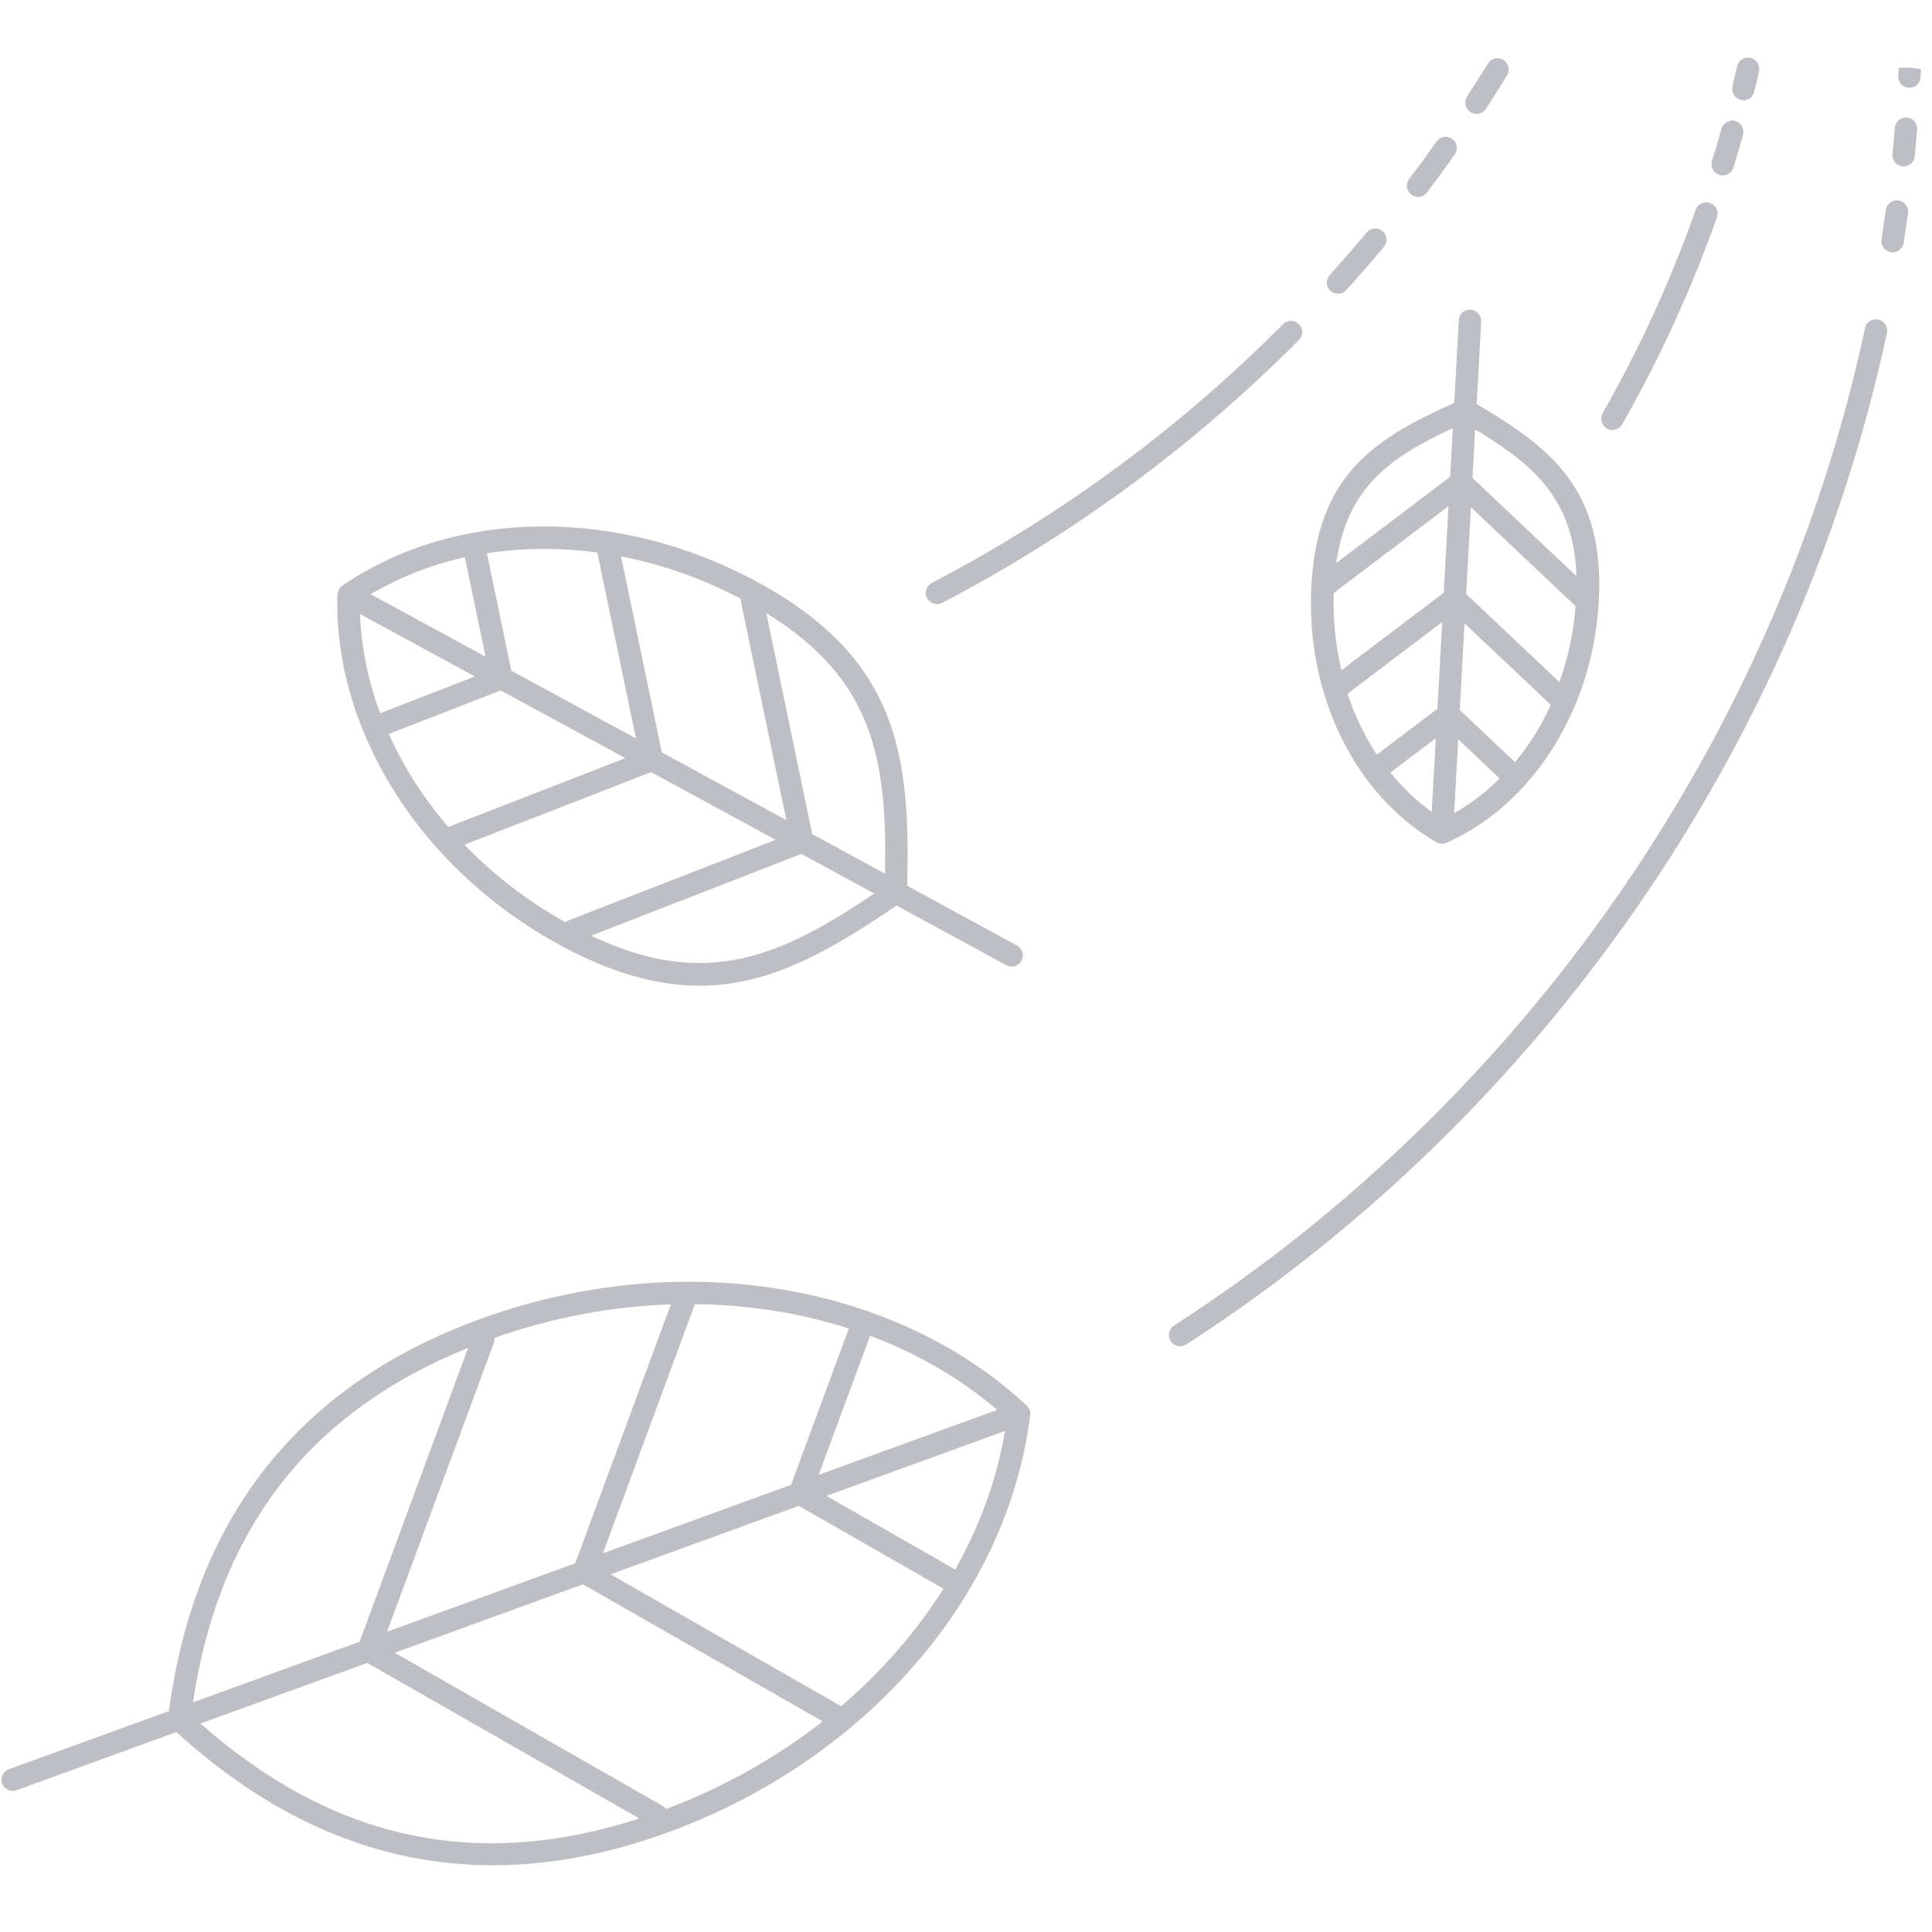
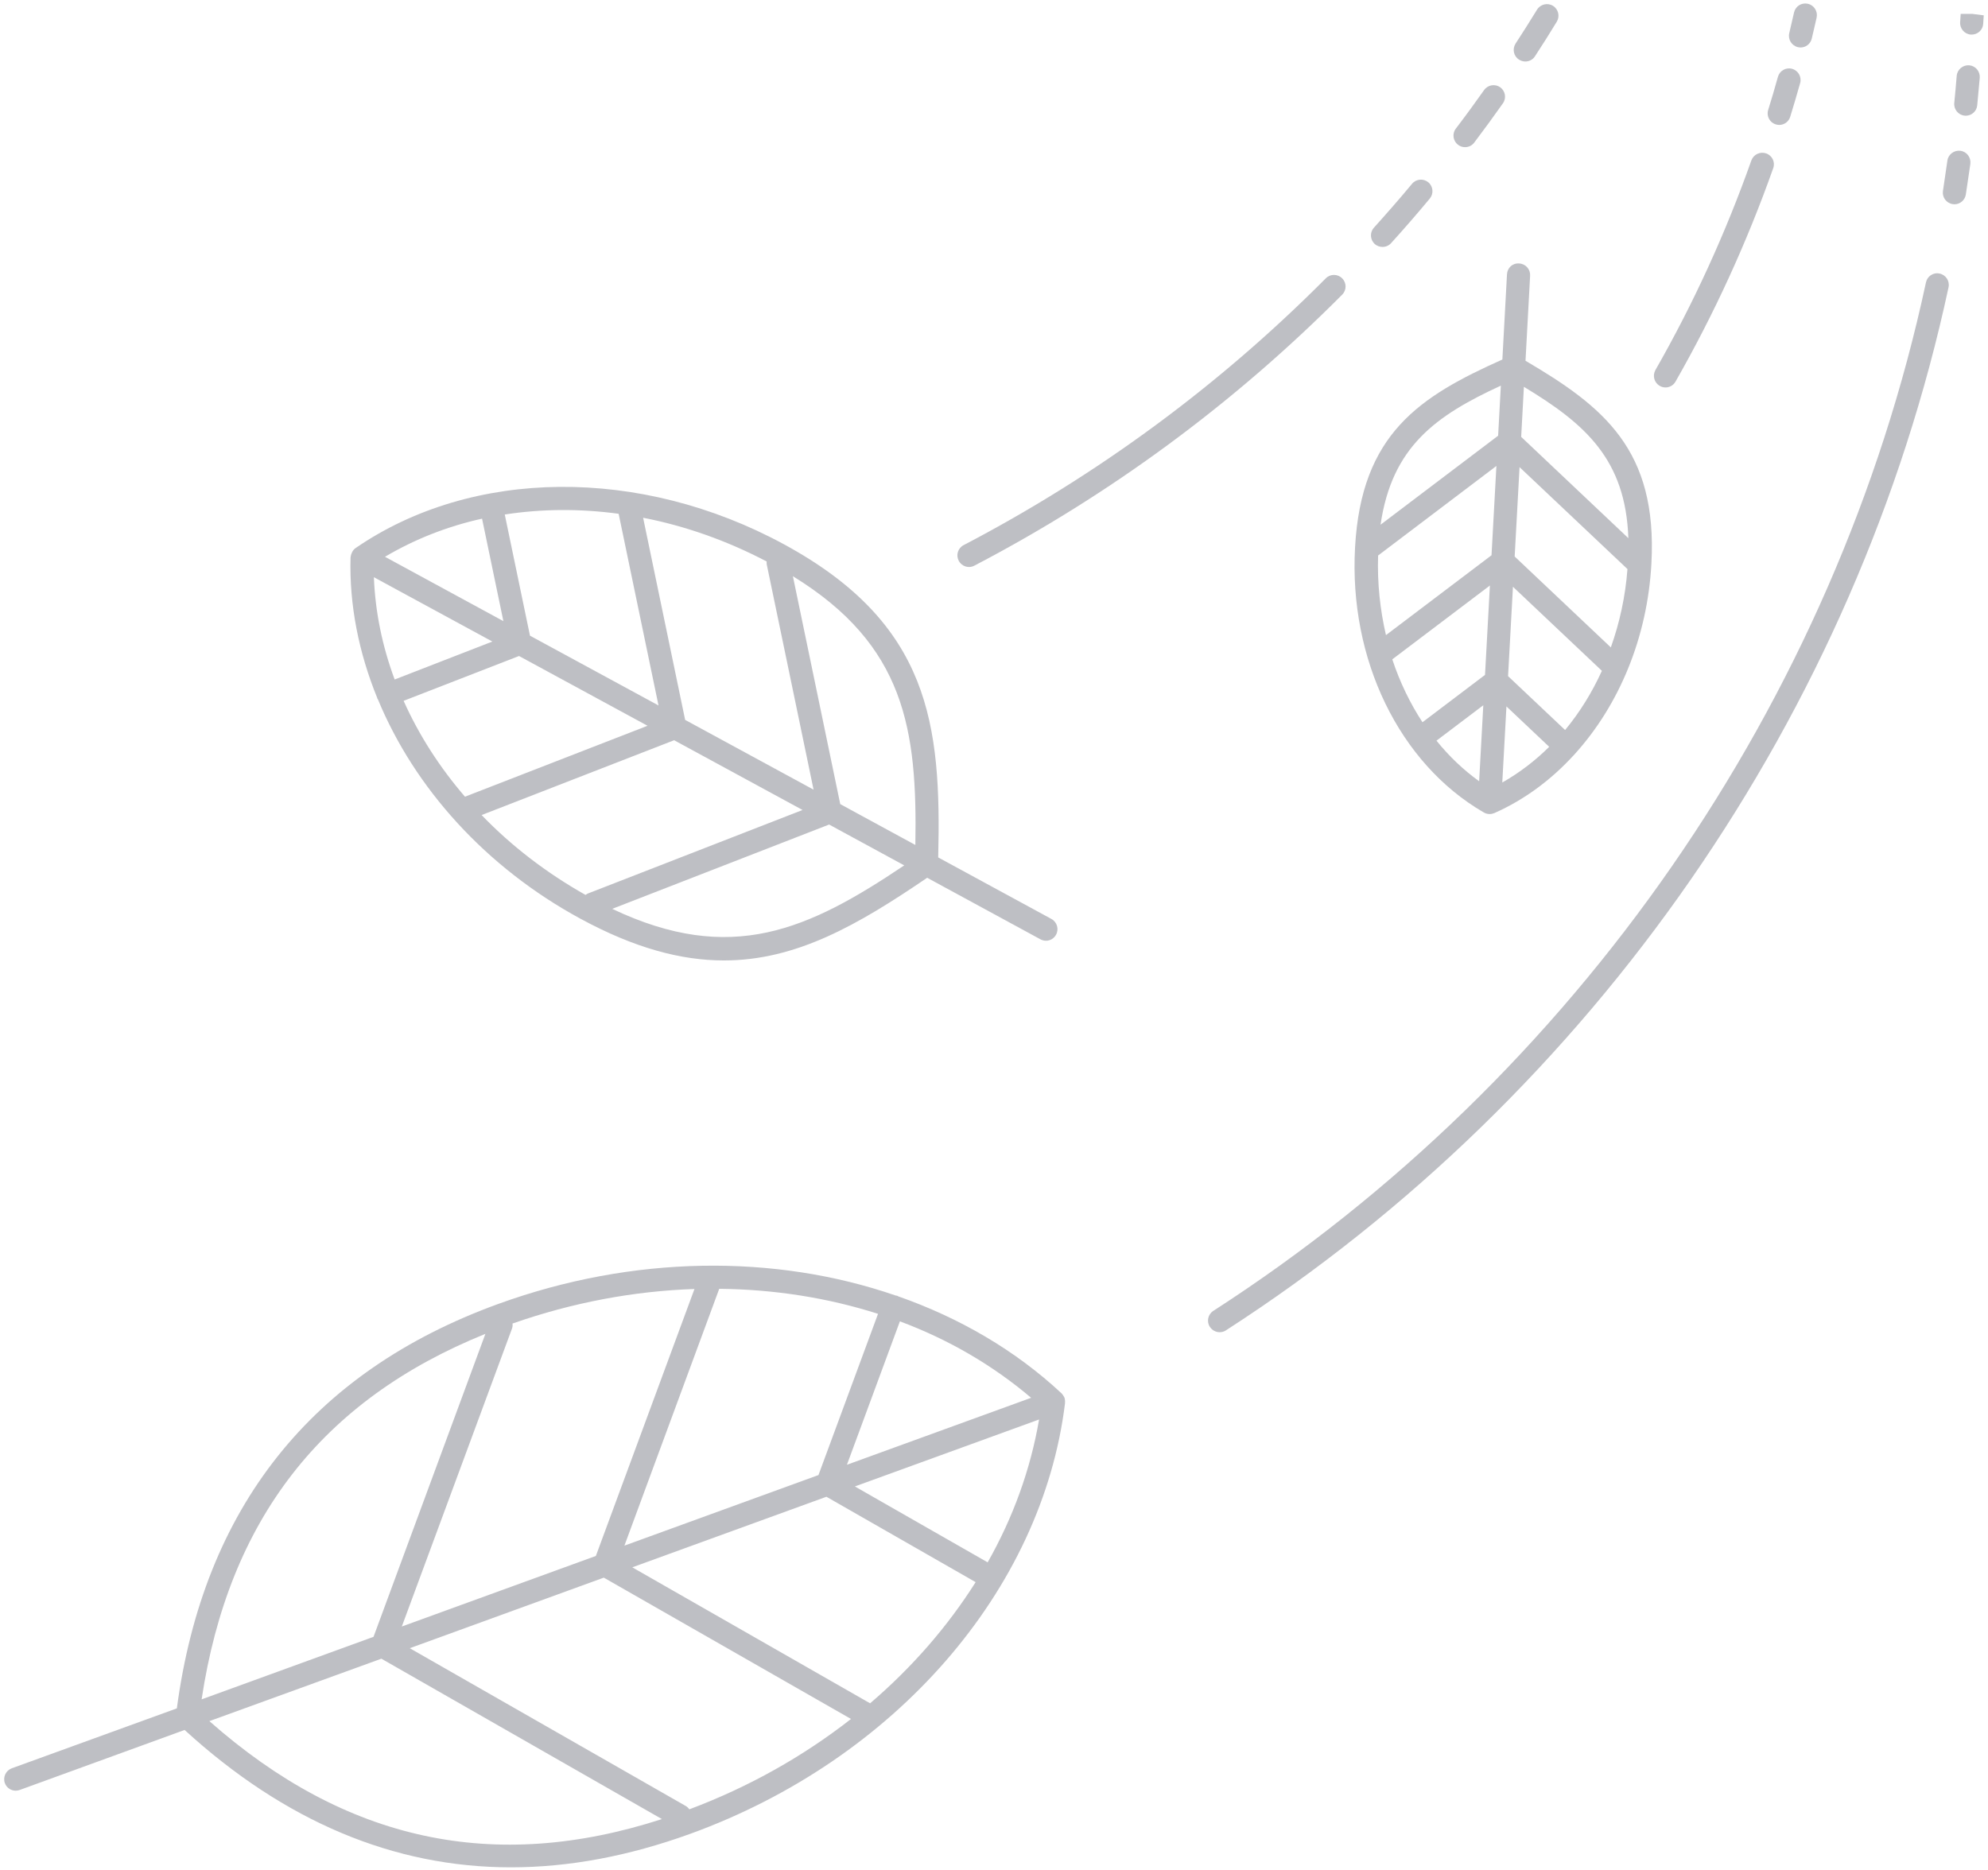
- <svg xmlns="http://www.w3.org/2000/svg" width="144" height="144" viewBox="0 0 124 117" fill="none">
-   <path d="M23.311 43.42C23.317 43.437 23.317 43.454 23.323 43.471C23.328 43.488 23.345 43.493 23.351 43.505C25.629 49.028 30.067 53.973 35.968 57.173C39.337 59.001 42.234 59.766 44.889 59.766C49.406 59.766 53.236 57.55 57.54 54.62L64.588 58.45C64.695 58.507 64.813 58.54 64.931 58.54C65.184 58.54 65.431 58.405 65.561 58.163C65.752 57.815 65.623 57.376 65.274 57.185L58.226 53.354C58.423 45.08 57.725 38.807 48.63 33.864C39.691 29.009 29.223 29.105 21.961 34.1C21.854 34.173 21.786 34.269 21.736 34.381C21.725 34.404 21.719 34.426 21.708 34.449C21.685 34.505 21.668 34.561 21.663 34.623C21.663 34.64 21.651 34.657 21.651 34.673C21.567 37.638 22.163 40.602 23.311 43.42L23.311 43.42ZM29.836 32.266L31.164 38.645L23.795 34.64C25.646 33.543 27.682 32.744 29.836 32.266L29.836 32.266ZM47.55 35.09L50.469 49.135L42.476 44.793L39.86 32.209C42.465 32.716 45.064 33.627 47.55 34.932C47.55 34.983 47.538 35.039 47.55 35.089L47.55 35.09ZM36.412 55.604C36.362 55.626 36.322 55.66 36.277 55.688C33.831 54.31 31.648 52.628 29.809 50.716L41.79 46.058L49.783 50.401L36.412 55.604ZM28.774 49.574C27.187 47.734 25.899 45.721 24.954 43.606L32.137 40.816L40.136 45.158L28.774 49.574ZM23.104 35.91L30.478 39.916L24.397 42.278C23.627 40.208 23.188 38.065 23.104 35.91L23.104 35.91ZM37.937 56.554L51.437 51.306L56.111 53.849C50.143 57.859 45.334 60.07 37.937 56.554H37.937ZM56.804 52.578L52.13 50.035L49.182 35.849C56.163 40.141 56.928 45.383 56.804 52.577V52.578ZM38.337 31.962L40.818 43.893L32.819 39.551L31.25 32.008C33.545 31.653 35.93 31.636 38.337 31.963L38.337 31.962Z" fill="#BEBFC4" />
-   <path d="M92.157 50.54H92.162C92.173 50.546 92.179 50.552 92.19 50.557C92.303 50.625 92.427 50.653 92.55 50.653C92.646 50.653 92.747 50.63 92.843 50.591C94.71 49.764 96.381 48.521 97.793 46.974C97.804 46.963 97.815 46.963 97.821 46.952C97.832 46.94 97.838 46.923 97.849 46.912C100.605 43.869 102.366 39.661 102.613 35.066C103.002 27.978 99.632 25.29 94.778 22.438L95.065 17.139C95.087 16.74 94.783 16.402 94.384 16.38C93.951 16.352 93.647 16.661 93.625 17.06L93.338 22.359C88.202 24.66 84.557 26.966 84.169 34.059C83.781 41.023 86.914 47.486 92.157 50.54L92.157 50.54ZM89.237 46.085L92.151 43.88L91.892 48.611C90.908 47.902 90.019 47.053 89.237 46.085L89.237 46.085ZM86.487 41.023L92.562 36.427L92.258 41.99L88.365 44.938C87.589 43.751 86.954 42.435 86.487 41.023H86.487ZM85.603 34.56L92.967 28.985L92.663 34.543L86.093 39.515C85.727 37.935 85.547 36.27 85.603 34.56H85.603ZM100.088 40.28L94.103 34.622L94.407 29.058L101.124 35.403C100.994 37.113 100.634 38.75 100.089 40.28L100.088 40.28ZM97.242 45.422L93.693 42.069L93.996 36.506L99.532 41.737C98.918 43.087 98.148 44.33 97.242 45.422H97.242ZM93.333 48.69L93.591 43.953L96.252 46.468C95.369 47.345 94.39 48.088 93.333 48.69H93.333ZM101.18 33.48L94.508 27.175L94.677 24.058C98.491 26.359 101.011 28.575 101.18 33.48H101.18ZM93.243 23.985L93.074 27.102L85.756 32.642C86.465 27.771 89.21 25.847 93.243 23.985L93.243 23.985Z" fill="#BEBFC4" />
-   <path d="M66.113 87.131C66.107 87.097 66.107 87.052 66.096 87.024C66.09 87.013 66.096 87.007 66.09 86.996C66.085 86.985 66.079 86.979 66.079 86.974C66.062 86.945 66.045 86.917 66.028 86.884C66.006 86.85 65.989 86.811 65.961 86.782C65.944 86.766 65.933 86.754 65.922 86.737C65.916 86.732 65.916 86.721 65.91 86.721C63.03 84.032 59.554 82.012 55.735 80.674C55.712 80.662 55.695 80.645 55.673 80.64C55.645 80.629 55.611 80.629 55.577 80.623C48.062 78.03 39.226 78.103 30.832 81.152C19.222 85.376 12.505 93.847 10.841 106.323L0.569 110.052C0.198 110.187 0.001 110.604 0.136 110.975C0.243 111.267 0.519 111.447 0.811 111.447C0.896 111.447 0.974 111.43 1.059 111.402L11.325 107.667C17.54 113.348 24.335 116.217 31.631 116.217C35.243 116.217 38.972 115.52 42.814 114.125C55.543 109.495 64.689 98.976 66.119 87.328C66.119 87.317 66.113 87.311 66.119 87.3V87.243C66.13 87.21 66.119 87.17 66.113 87.131L66.113 87.131ZM61.303 97.234L53.04 92.509L64.504 88.341C63.975 91.434 62.89 94.438 61.303 97.234L61.303 97.234ZM64.009 86.99L52.545 91.159L55.842 82.232C58.862 83.357 61.619 84.96 64.009 86.99H64.009ZM54.48 81.765L50.773 91.8L38.697 96.193L44.597 80.206C48.034 80.24 51.37 80.769 54.48 81.764L54.48 81.765ZM42.505 112.394L25.337 102.578L37.414 98.185L52.799 106.982C49.846 109.294 46.454 111.212 42.736 112.607C42.679 112.529 42.606 112.45 42.505 112.394L42.505 112.394ZM31.699 82.682C31.738 82.581 31.744 82.474 31.733 82.367C35.485 81.051 39.315 80.342 43.056 80.218L36.919 96.835L24.842 101.228L31.699 82.682ZM30.045 83.008L23.082 101.869L12.383 105.762C14.065 94.591 19.864 87.127 30.046 83.008L30.045 83.008ZM12.866 107.117L23.571 103.23L41.031 113.214C30.585 116.595 21.343 114.604 12.866 107.117H12.866ZM53.985 106.009C53.985 106.003 53.985 106.003 53.98 106.003L39.187 97.543L51.269 93.15L60.556 98.466C58.812 101.227 56.596 103.776 53.986 106.009L53.985 106.009Z" fill="#BEBFC4" />
-   <path d="M60.144 35.275C60.256 35.275 60.369 35.247 60.475 35.191C68.919 30.781 76.625 25.099 83.369 18.321C83.65 18.04 83.65 17.584 83.363 17.303C83.082 17.022 82.626 17.022 82.345 17.309C75.707 23.985 68.119 29.571 59.806 33.913C59.452 34.099 59.317 34.532 59.502 34.886C59.632 35.134 59.885 35.275 60.143 35.275L60.144 35.275Z" fill="#BEBFC4" />
-   <path d="M85.878 15.352C86.075 15.352 86.272 15.273 86.412 15.115C87.234 14.21 88.038 13.282 88.82 12.342C89.073 12.039 89.034 11.583 88.73 11.33C88.426 11.077 87.97 11.116 87.717 11.42C86.947 12.348 86.154 13.253 85.344 14.153C85.079 14.446 85.102 14.902 85.394 15.171C85.529 15.29 85.704 15.351 85.878 15.351L85.878 15.352Z" fill="#BEBFC4" />
-   <path d="M91.014 9.14C91.234 9.14 91.448 9.045 91.588 8.854C92.196 8.049 92.792 7.234 93.371 6.412C93.602 6.086 93.523 5.642 93.203 5.411C92.882 5.186 92.432 5.259 92.201 5.586C91.628 6.396 91.043 7.2 90.441 7.987C90.199 8.302 90.266 8.758 90.581 8.994C90.711 9.096 90.863 9.141 91.014 9.141L91.014 9.14Z" fill="#BEBFC4" />
-   <path d="M94.373 3.691C94.497 3.769 94.632 3.809 94.767 3.809C95.003 3.809 95.234 3.696 95.369 3.482C95.83 2.774 96.286 2.059 96.724 1.334C96.933 0.996 96.826 0.552 96.488 0.344C96.151 0.136 95.706 0.242 95.498 0.58C95.059 1.294 94.615 1.997 94.159 2.695C93.946 3.033 94.036 3.477 94.373 3.691L94.373 3.691Z" fill="#BEBFC4" />
-   <path d="M120.556 17.01C120.151 16.92 119.786 17.174 119.701 17.562C114.093 43.685 97.927 67.017 75.348 81.58C75.016 81.793 74.915 82.243 75.134 82.575C75.275 82.789 75.505 82.907 75.742 82.907C75.876 82.907 76.011 82.874 76.13 82.795C99.019 68.023 115.414 44.36 121.107 17.865C121.191 17.477 120.944 17.095 120.555 17.01L120.556 17.01Z" fill="#BEBFC4" />
-   <path d="M121.844 9.366C121.462 9.316 121.085 9.586 121.034 9.98C120.944 10.61 120.854 11.234 120.759 11.864C120.697 12.258 120.967 12.623 121.361 12.685C121.4 12.691 121.434 12.697 121.473 12.697C121.822 12.697 122.126 12.443 122.182 12.089C122.278 11.453 122.373 10.818 122.463 10.182C122.514 9.783 122.238 9.417 121.844 9.366V9.366Z" fill="#BEBFC4" />
-   <path d="M122.391 4.045C122.003 4.017 121.648 4.304 121.614 4.703C121.569 5.265 121.519 5.828 121.463 6.391C121.423 6.784 121.71 7.139 122.104 7.178C122.132 7.178 122.154 7.184 122.177 7.184C122.543 7.184 122.858 6.908 122.891 6.537C122.948 5.969 122.998 5.395 123.049 4.821C123.077 4.422 122.784 4.079 122.391 4.045V4.045Z" fill="#BEBFC4" />
-   <path d="M122.583 0.845H121.863L121.829 1.362C121.801 1.756 122.099 2.105 122.493 2.133H122.549C122.92 2.133 123.241 1.846 123.263 1.463L123.297 0.935L122.583 0.845Z" fill="#BEBFC4" />
-   <path d="M103.136 24.003C103.249 24.07 103.372 24.098 103.491 24.098C103.738 24.098 103.986 23.969 104.115 23.733C106.517 19.525 108.564 15.059 110.196 10.447C110.331 10.07 110.128 9.659 109.757 9.53C109.38 9.4 108.969 9.591 108.834 9.968C107.231 14.496 105.223 18.89 102.861 23.018C102.669 23.367 102.788 23.806 103.136 24.003L103.136 24.003Z" fill="#BEBFC4" />
-   <path d="M110.358 7.723C110.431 7.746 110.499 7.757 110.566 7.757C110.876 7.757 111.157 7.56 111.253 7.251C111.466 6.553 111.675 5.856 111.871 5.153C111.978 4.77 111.753 4.371 111.371 4.264C110.988 4.157 110.595 4.382 110.488 4.765C110.296 5.456 110.094 6.143 109.88 6.829C109.762 7.206 109.976 7.611 110.358 7.723L110.358 7.723Z" fill="#BEBFC4" />
-   <path d="M111.726 2.914C111.783 2.925 111.839 2.937 111.895 2.937C112.221 2.937 112.514 2.717 112.593 2.385C112.694 1.947 112.801 1.513 112.896 1.075C112.981 0.687 112.739 0.304 112.351 0.214C111.946 0.13 111.58 0.372 111.49 0.76C111.394 1.193 111.293 1.62 111.192 2.048C111.102 2.43 111.338 2.818 111.726 2.914V2.914Z" fill="#BEBFC4" />
+ <svg xmlns="http://www.w3.org/2000/svg" width="354" height="333" viewBox="0 0 354 333" fill="none">
+   <path d="M67.171 124.285C67.187 124.334 67.187 124.382 67.203 124.43C67.219 124.478 67.267 124.494 67.283 124.527C73.801 140.331 86.499 154.477 103.382 163.635C113.022 168.865 121.31 171.054 128.906 171.054C141.829 171.054 152.789 164.713 165.101 156.328L185.267 167.288C185.572 167.449 185.91 167.546 186.248 167.546C186.972 167.546 187.681 167.159 188.051 166.467C188.598 165.47 188.228 164.214 187.23 163.667L167.065 152.707C167.628 129.033 165.632 111.087 139.609 96.943C114.036 83.054 84.083 83.328 63.306 97.619C63 97.828 62.807 98.102 62.662 98.423C62.63 98.488 62.614 98.552 62.582 98.617C62.517 98.778 62.469 98.938 62.453 99.115C62.453 99.164 62.421 99.212 62.421 99.26C62.18 107.742 63.886 116.223 67.168 124.286L67.171 124.285ZM85.839 92.371L89.637 110.622L68.555 99.163C73.85 96.025 79.675 93.74 85.839 92.372L85.839 92.371ZM136.519 100.45L144.872 140.636L122.003 128.212L114.519 92.21C121.97 93.659 129.406 96.266 136.519 99.999C136.519 100.144 136.487 100.305 136.519 100.45L136.519 100.45ZM104.654 159.144C104.509 159.208 104.396 159.305 104.267 159.385C97.267 155.442 91.022 150.63 85.76 145.158L120.039 131.833L142.908 144.257L104.654 159.144ZM82.798 141.891C78.26 136.629 74.574 130.867 71.871 124.816L92.423 116.833L115.308 129.258L82.798 141.891ZM66.576 102.799L87.675 114.258L70.277 121.017C68.072 115.095 66.817 108.963 66.576 102.799L66.576 102.799ZM109.016 161.864L147.641 146.848L161.015 154.123C143.939 165.598 130.179 171.922 109.016 161.864H109.016ZM162.996 150.486L149.622 143.211L141.189 102.623C161.161 114.902 163.35 129.902 162.996 150.485V150.486ZM110.161 91.504L117.259 125.639L94.373 113.214L89.883 91.633C96.45 90.619 103.273 90.57 110.162 91.504L110.161 91.504Z" fill="#BEBFC4" />
+   <path d="M264.145 144.658H264.161C264.193 144.675 264.209 144.691 264.241 144.707C264.563 144.9 264.917 144.98 265.271 144.98C265.545 144.98 265.835 144.916 266.108 144.803C271.451 142.437 276.231 138.881 280.271 134.455C280.303 134.423 280.335 134.423 280.351 134.391C280.383 134.359 280.399 134.31 280.432 134.278C288.318 125.571 293.355 113.533 294.063 100.384C295.174 80.106 285.533 72.413 271.645 64.254L272.465 49.094C272.53 47.951 271.661 46.986 270.518 46.921C269.279 46.841 268.41 47.726 268.345 48.868L267.525 64.029C252.831 70.611 242.402 77.21 241.292 97.504C240.181 117.428 249.145 135.92 264.145 144.657L264.145 144.658ZM255.792 131.912L264.129 125.603L263.388 139.138C260.572 137.111 258.029 134.681 255.792 131.912L255.792 131.912ZM247.922 117.428L265.304 104.279L264.435 120.196L253.298 128.629C251.077 125.233 249.258 121.467 247.923 117.428H247.922ZM245.396 98.936L266.462 82.987L265.593 98.888L246.796 113.114C245.75 108.592 245.235 103.828 245.396 98.936H245.396ZM286.839 115.303L269.715 99.113L270.584 83.196L289.8 101.35C289.43 106.242 288.4 110.926 286.839 115.303L286.839 115.303ZM278.695 130.013L268.54 120.421L269.409 104.504L285.246 119.472C283.491 123.334 281.287 126.891 278.696 130.013H278.695ZM267.51 139.363L268.25 125.812L275.863 133.006C273.336 135.517 270.536 137.641 267.511 139.363H267.51ZM289.961 95.848L270.874 77.807L271.357 68.891C282.268 75.473 289.478 81.814 289.961 95.848H289.961ZM267.253 68.681L266.77 77.598L245.832 93.45C247.86 79.513 255.713 74.009 267.253 68.682L267.253 68.681Z" fill="#BEBFC4" />
+   <path d="M189.63 249.348C189.614 249.252 189.614 249.123 189.582 249.042C189.566 249.01 189.582 248.994 189.566 248.962C189.55 248.93 189.533 248.914 189.533 248.897C189.485 248.817 189.437 248.737 189.389 248.64C189.324 248.543 189.276 248.431 189.196 248.35C189.147 248.302 189.115 248.27 189.083 248.222C189.067 248.205 189.067 248.173 189.051 248.173C180.811 240.48 170.865 234.703 159.937 230.873C159.873 230.84 159.824 230.792 159.76 230.776C159.68 230.744 159.583 230.744 159.486 230.728C137.985 223.308 112.704 223.518 88.688 232.241C55.471 244.327 36.253 268.564 31.491 304.258L2.103 314.928C1.041 315.314 0.478 316.505 0.864 317.567C1.17 318.404 1.958 318.919 2.795 318.919C3.037 318.919 3.262 318.871 3.504 318.791L32.875 308.104C50.658 324.359 70.1 332.567 90.975 332.567C101.307 332.567 111.977 330.571 122.969 326.58C159.389 313.335 185.556 283.237 189.647 249.911C189.647 249.879 189.631 249.863 189.647 249.83V249.669C189.679 249.573 189.647 249.46 189.631 249.348L189.63 249.348ZM175.87 278.252L152.228 264.734L185.027 252.808C183.514 261.66 180.408 270.254 175.87 278.253L175.87 278.252ZM183.611 248.946L150.812 260.871L160.243 235.33C168.886 238.549 176.772 243.136 183.612 248.946H183.611ZM156.348 233.995L145.743 262.706L111.189 275.275L128.072 229.535C137.905 229.632 147.449 231.144 156.349 233.993L156.348 233.995ZM122.085 321.627L72.966 293.543L107.519 280.974L151.537 306.145C143.088 312.759 133.384 318.247 122.746 322.238C122.585 322.013 122.375 321.788 122.086 321.627L122.085 321.627ZM91.169 236.619C91.281 236.329 91.297 236.023 91.265 235.718C102 231.952 112.959 229.924 123.662 229.57L106.104 277.111L71.551 289.68L91.169 236.619ZM86.437 237.552L66.513 291.516L35.903 302.653C40.715 270.691 57.308 249.336 86.439 237.553L86.437 237.552ZM37.286 306.529L67.912 295.409L117.867 323.975C87.981 333.648 61.538 327.95 37.284 306.529H37.286ZM154.932 303.359C154.932 303.343 154.932 303.343 154.916 303.343L112.591 279.138L147.161 266.569L173.731 281.777C168.742 289.679 162.401 296.97 154.934 303.359L154.932 303.359Z" fill="#BEBFC4" />
+   <path d="M172.554 100.982C172.876 100.982 173.197 100.902 173.503 100.741C197.66 88.123 219.709 71.869 239.003 52.475C239.808 51.67 239.808 50.367 238.987 49.562C238.182 48.757 236.879 48.757 236.074 49.578C217.083 68.681 195.373 84.662 171.588 97.086C170.574 97.617 170.188 98.856 170.719 99.87C171.089 100.578 171.813 100.98 172.553 100.98L172.554 100.982Z" fill="#BEBFC4" />
+   <path d="M246.181 43.978C246.745 43.978 247.308 43.752 247.71 43.302C250.06 40.711 252.361 38.055 254.598 35.367C255.323 34.498 255.21 33.195 254.341 32.471C253.472 31.747 252.168 31.859 251.444 32.728C249.239 35.384 246.97 37.975 244.653 40.55C243.896 41.386 243.961 42.69 244.797 43.462C245.184 43.8 245.683 43.977 246.182 43.977L246.181 43.978Z" fill="#BEBFC4" />
+   <path d="M260.877 26.209C261.505 26.209 262.116 25.935 262.519 25.388C264.257 23.087 265.963 20.753 267.62 18.403C268.28 17.47 268.055 16.198 267.138 15.539C266.22 14.895 264.933 15.104 264.273 16.038C262.631 18.355 260.958 20.656 259.235 22.91C258.543 23.811 258.736 25.114 259.638 25.79C260.008 26.08 260.442 26.209 260.877 26.209L260.877 26.209Z" fill="#BEBFC4" />
+   <path d="M270.485 10.614C270.839 10.839 271.225 10.952 271.611 10.952C272.287 10.952 272.947 10.63 273.333 10.019C274.653 7.991 275.957 5.947 277.212 3.871C277.807 2.905 277.502 1.634 276.536 1.038C275.57 0.443 274.299 0.749 273.703 1.714C272.448 3.758 271.177 5.77 269.873 7.766C269.262 8.731 269.519 10.003 270.485 10.614L270.485 10.614Z" fill="#BEBFC4" />
+   <path d="M345.399 48.724C344.24 48.467 343.194 49.191 342.952 50.301C326.907 125.042 280.654 191.799 216.052 233.464C215.103 234.076 214.813 235.363 215.441 236.313C215.843 236.924 216.503 237.262 217.179 237.262C217.565 237.262 217.951 237.166 218.289 236.941C283.777 194.678 330.687 126.974 346.973 51.17C347.215 50.059 346.507 48.965 345.396 48.723L345.399 48.724Z" fill="#BEBFC4" />
+   <path d="M349.086 26.855C347.992 26.71 346.914 27.483 346.769 28.609C346.511 30.412 346.254 32.198 345.98 34.001C345.803 35.127 346.576 36.173 347.702 36.35C347.815 36.367 347.912 36.383 348.024 36.383C349.022 36.383 349.891 35.658 350.052 34.645C350.326 32.826 350.599 31.007 350.857 29.189C351.002 28.046 350.213 27 349.086 26.855V26.855Z" fill="#BEBFC4" />
+   <path d="M350.648 11.628C349.538 11.547 348.524 12.368 348.427 13.511C348.299 15.12 348.154 16.73 347.993 18.339C347.88 19.466 348.701 20.48 349.827 20.592C349.908 20.592 349.972 20.608 350.037 20.608C351.083 20.608 351.984 19.82 352.08 18.758C352.241 17.132 352.386 15.491 352.531 13.849C352.612 12.706 351.775 11.725 350.648 11.628V11.628Z" fill="#BEBFC4" />
+   <path d="M351.197 2.473H349.137L349.04 3.954C348.96 5.08 349.813 6.078 350.94 6.159H351.1C352.163 6.159 353.08 5.338 353.144 4.244L353.241 2.731L351.197 2.473Z" fill="#BEBFC4" />
+   <path d="M295.559 68.731C295.881 68.924 296.235 69.004 296.573 69.004C297.281 69.004 297.989 68.634 298.359 67.958C305.231 55.92 311.089 43.142 315.757 29.945C316.143 28.866 315.564 27.692 314.501 27.322C313.423 26.951 312.248 27.498 311.862 28.577C307.275 41.532 301.53 54.101 294.771 65.914C294.223 66.912 294.561 68.167 295.559 68.731L295.559 68.731Z" fill="#BEBFC4" />
+   <path d="M316.221 22.154C316.43 22.218 316.623 22.251 316.816 22.251C317.701 22.251 318.506 21.687 318.78 20.802C319.391 18.807 319.987 16.811 320.55 14.799C320.856 13.705 320.212 12.562 319.118 12.257C318.023 11.951 316.897 12.595 316.591 13.689C316.044 15.668 315.464 17.632 314.853 19.595C314.515 20.674 315.126 21.832 316.221 22.154L316.221 22.154Z" fill="#BEBFC4" />
+   <path d="M320.136 8.394C320.297 8.426 320.458 8.458 320.619 8.458C321.553 8.458 322.389 7.83 322.615 6.881C322.904 5.625 323.21 4.386 323.484 3.131C323.725 2.021 323.033 0.926 321.923 0.669C320.764 0.427 319.718 1.119 319.46 2.23C319.187 3.469 318.897 4.692 318.607 5.915C318.35 7.01 319.026 8.12 320.136 8.394V8.394Z" fill="#BEBFC4" />
</svg>
